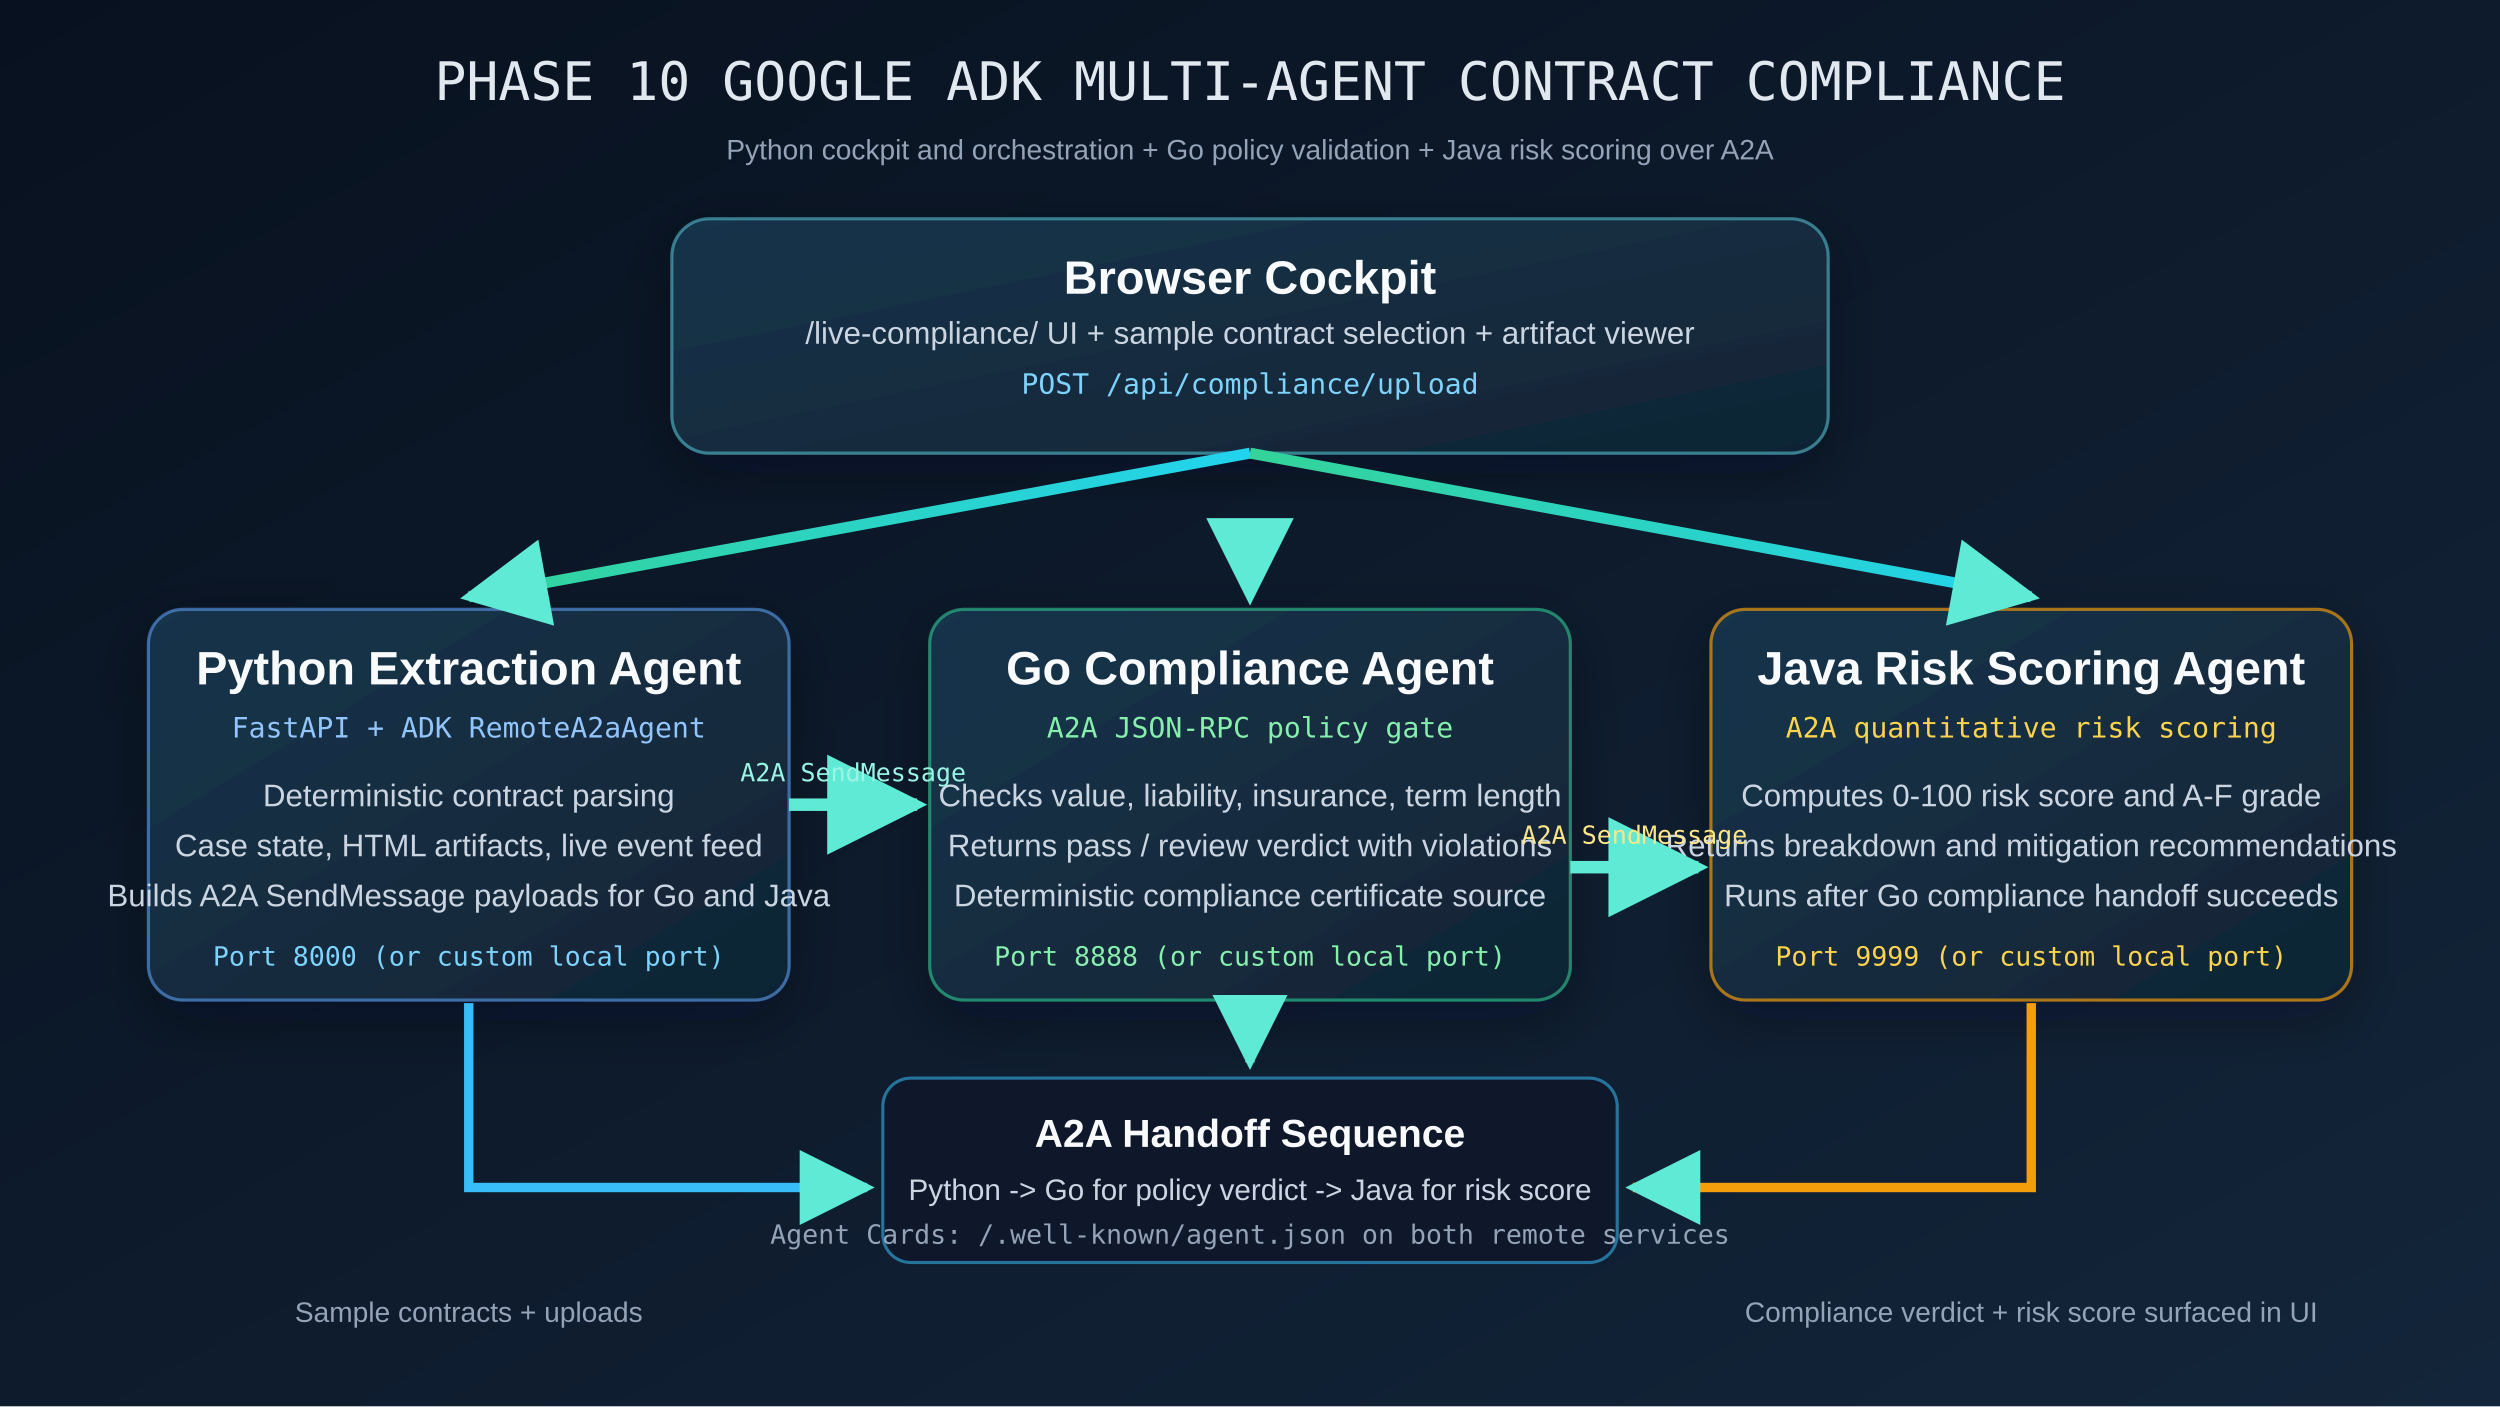
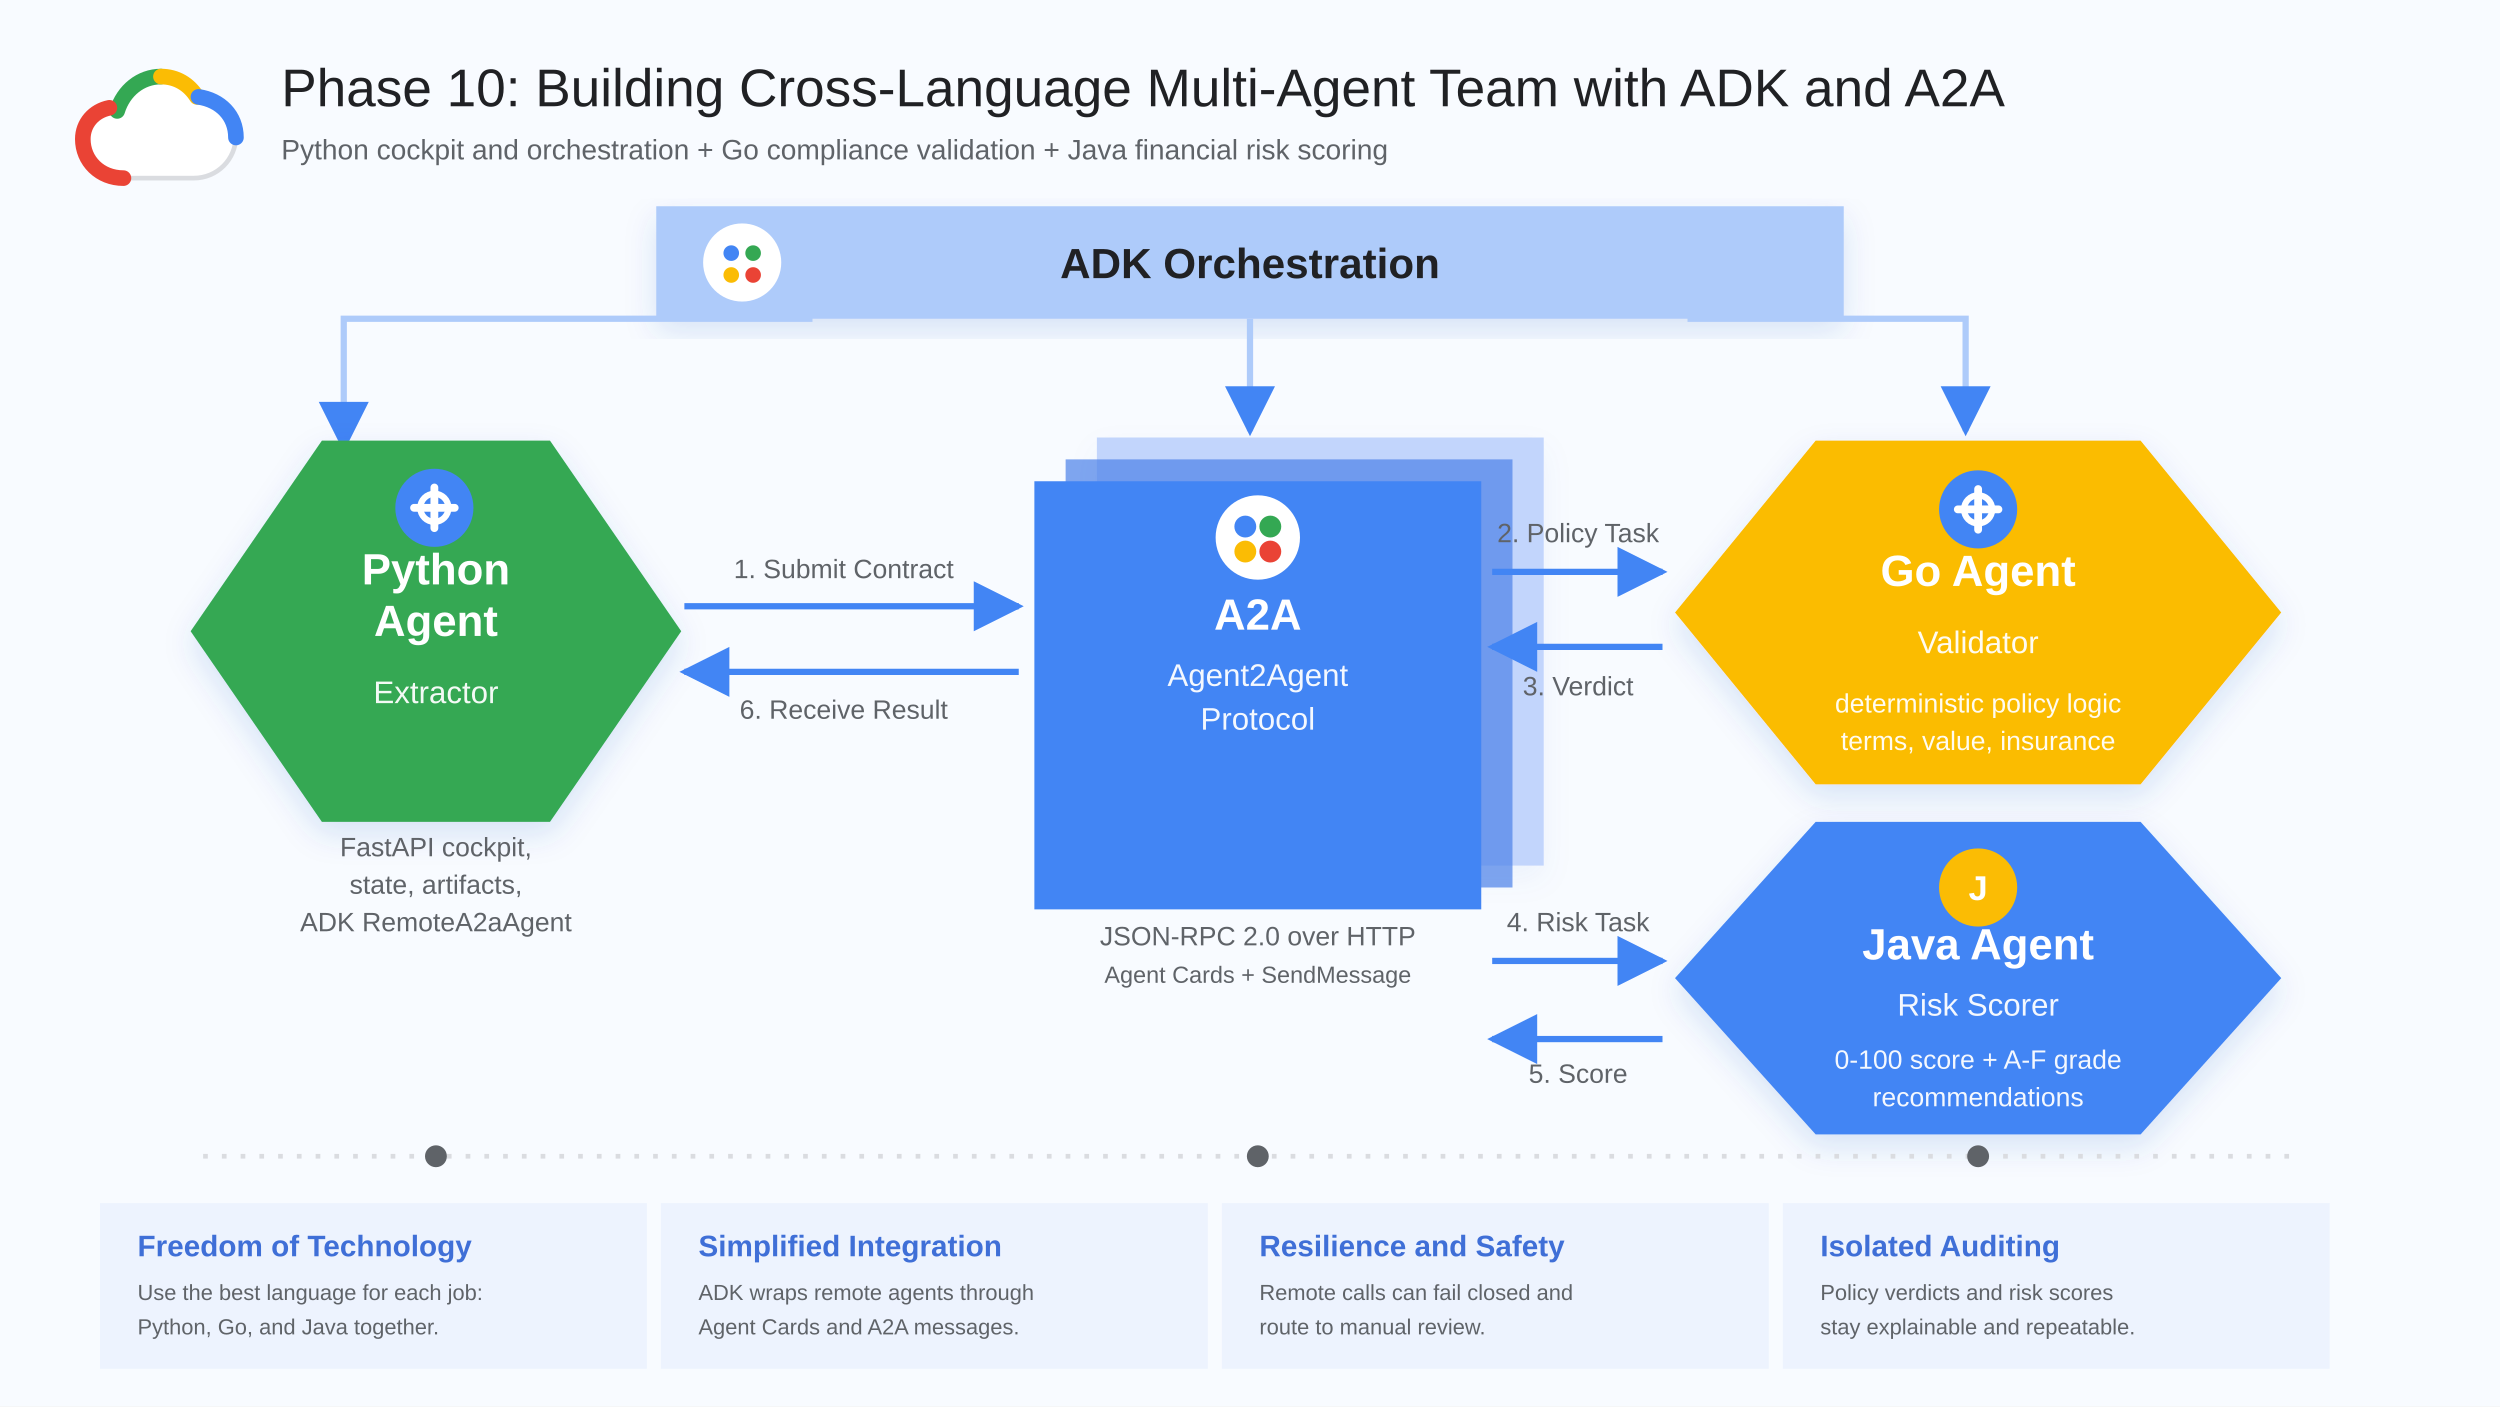
<svg xmlns="http://www.w3.org/2000/svg" width="1600" height="900" viewBox="0 0 1600 900" role="img" aria-labelledby="title desc">
  <defs>
-     <linearGradient id="bg" x1="0" y1="0" x2="1" y2="1">
-       <stop offset="0%" stop-color="#08111f" />
-       <stop offset="100%" stop-color="#13253a" />
-     </linearGradient>
-     <linearGradient id="panel" x1="0" y1="0" x2="1" y2="1">
-       <stop offset="0%" stop-color="#18344c" />
-       <stop offset="100%" stop-color="#102433" />
-     </linearGradient>
-     <linearGradient id="accent" x1="0" y1="0" x2="1" y2="0">
-       <stop offset="0%" stop-color="#34d399" />
-       <stop offset="100%" stop-color="#22d3ee" />
-     </linearGradient>
-     <filter id="shadow" x="-20%" y="-20%" width="140%" height="140%">
-       <feDropShadow dx="0" dy="12" stdDeviation="18" flood-color="#020617" flood-opacity="0.35" />
+     <filter id="softShadow" x="-18%" y="-18%" width="136%" height="136%">
+       <feDropShadow dx="0" dy="8" stdDeviation="10" flood-color="#185abc" flood-opacity="0.14" />
    </filter>
-     <marker id="arrow" viewBox="0 0 10 10" refX="9" refY="5" markerWidth="8" markerHeight="8" orient="auto-start-reverse">
-       <path d="M 0 0 L 10 5 L 0 10 z" fill="#5eead4" />
+     <marker id="arrowBlue" viewBox="0 0 10 10" refX="9" refY="5" markerWidth="8" markerHeight="8" orient="auto-start-reverse">
+       <path d="M 0 0 L 10 5 L 0 10 z" fill="#4285f4" />
    </marker>
+     <marker id="arrowGray" viewBox="0 0 10 10" refX="9" refY="5" markerWidth="7" markerHeight="7" orient="auto-start-reverse">
+       <path d="M 0 0 L 10 5 L 0 10 z" fill="#9aa0a6" />
+     </marker>
+     <style>
+       .title { font: 500 34px Arial, Helvetica, sans-serif; fill: #202124; }
+       .subtitle { font: 400 18px Arial, Helvetica, sans-serif; fill: #5f6368; }
+       .nodeTitle { font: 700 28px Arial, Helvetica, sans-serif; fill: #ffffff; }
+       .nodeSub { font: 500 20px Arial, Helvetica, sans-serif; fill: #ffffff; opacity: 0.94; }
+       .nodeHint { font: 500 17px Arial, Helvetica, sans-serif; fill: #ffffff; opacity: 0.94; }
+       .small { font: 400 17px Arial, Helvetica, sans-serif; fill: #5f6368; }
+       .tiny { font: 500 15px Arial, Helvetica, sans-serif; fill: #5f6368; }
+       .label { font: 500 17px Arial, Helvetica, sans-serif; fill: #5f6368; }
+       .tileTitle { font: 700 19px Arial, Helvetica, sans-serif; fill: #3f6fd7; }
+       .tileText { font: 400 14px Arial, Helvetica, sans-serif; fill: #5f6368; }
+       .mono { font: 600 16px Menlo, Monaco, Consolas, monospace; }
+     </style>
  </defs>
-   <rect width="1600" height="900" fill="url(#bg)" />
-   <text x="800" y="64" fill="#e2e8f0" font-size="34" font-family="Menlo, Monaco, monospace" text-anchor="middle">PHASE 10 GOOGLE ADK MULTI-AGENT CONTRACT COMPLIANCE</text>
-   <text x="800" y="102" fill="#94a3b8" font-size="18" font-family="Arial, Helvetica, sans-serif" text-anchor="middle">Python cockpit and orchestration + Go policy validation + Java risk scoring over A2A</text>
-   <rect x="430" y="140" rx="24" ry="24" width="740" height="150" fill="url(#panel)" stroke="#67e8f9" stroke-opacity="0.45" stroke-width="2" filter="url(#shadow)" />
-   <text x="800" y="188" fill="#f8fafc" font-size="30" font-family="Arial, Helvetica, sans-serif" text-anchor="middle" font-weight="700">Browser Cockpit</text>
-   <text x="800" y="220" fill="#cbd5e1" font-size="20" font-family="Arial, Helvetica, sans-serif" text-anchor="middle">/live-compliance/ UI + sample contract selection + artifact viewer</text>
-   <text x="800" y="252" fill="#7dd3fc" font-size="18" font-family="Menlo, Monaco, monospace" text-anchor="middle">POST /api/compliance/upload</text>
-   <rect x="95" y="390" rx="22" ry="22" width="410" height="250" fill="url(#panel)" stroke="#60a5fa" stroke-opacity="0.55" stroke-width="2" filter="url(#shadow)" />
-   <text x="300" y="438" fill="#f8fafc" font-size="30" font-family="Arial, Helvetica, sans-serif" text-anchor="middle" font-weight="700">Python Extraction Agent</text>
-   <text x="300" y="472" fill="#93c5fd" font-size="18" font-family="Menlo, Monaco, monospace" text-anchor="middle">FastAPI + ADK RemoteA2aAgent</text>
-   <text x="300" y="516" fill="#cbd5e1" font-size="20" font-family="Arial, Helvetica, sans-serif" text-anchor="middle">Deterministic contract parsing</text>
-   <text x="300" y="548" fill="#cbd5e1" font-size="20" font-family="Arial, Helvetica, sans-serif" text-anchor="middle">Case state, HTML artifacts, live event feed</text>
-   <text x="300" y="580" fill="#cbd5e1" font-size="20" font-family="Arial, Helvetica, sans-serif" text-anchor="middle">Builds A2A SendMessage payloads for Go and Java</text>
-   <text x="300" y="618" fill="#7dd3fc" font-size="17" font-family="Menlo, Monaco, monospace" text-anchor="middle">Port 8000 (or custom local port)</text>
-   <rect x="595" y="390" rx="22" ry="22" width="410" height="250" fill="url(#panel)" stroke="#34d399" stroke-opacity="0.55" stroke-width="2" filter="url(#shadow)" />
-   <text x="800" y="438" fill="#f8fafc" font-size="30" font-family="Arial, Helvetica, sans-serif" text-anchor="middle" font-weight="700">Go Compliance Agent</text>
-   <text x="800" y="472" fill="#86efac" font-size="18" font-family="Menlo, Monaco, monospace" text-anchor="middle">A2A JSON-RPC policy gate</text>
-   <text x="800" y="516" fill="#cbd5e1" font-size="20" font-family="Arial, Helvetica, sans-serif" text-anchor="middle">Checks value, liability, insurance, term length</text>
-   <text x="800" y="548" fill="#cbd5e1" font-size="20" font-family="Arial, Helvetica, sans-serif" text-anchor="middle">Returns pass / review verdict with violations</text>
-   <text x="800" y="580" fill="#cbd5e1" font-size="20" font-family="Arial, Helvetica, sans-serif" text-anchor="middle">Deterministic compliance certificate source</text>
-   <text x="800" y="618" fill="#86efac" font-size="17" font-family="Menlo, Monaco, monospace" text-anchor="middle">Port 8888 (or custom local port)</text>
-   <rect x="1095" y="390" rx="22" ry="22" width="410" height="250" fill="url(#panel)" stroke="#f59e0b" stroke-opacity="0.65" stroke-width="2" filter="url(#shadow)" />
-   <text x="1300" y="438" fill="#f8fafc" font-size="30" font-family="Arial, Helvetica, sans-serif" text-anchor="middle" font-weight="700">Java Risk Scoring Agent</text>
-   <text x="1300" y="472" fill="#fcd34d" font-size="18" font-family="Menlo, Monaco, monospace" text-anchor="middle">A2A quantitative risk scoring</text>
-   <text x="1300" y="516" fill="#cbd5e1" font-size="20" font-family="Arial, Helvetica, sans-serif" text-anchor="middle">Computes 0-100 risk score and A-F grade</text>
-   <text x="1300" y="548" fill="#cbd5e1" font-size="20" font-family="Arial, Helvetica, sans-serif" text-anchor="middle">Returns breakdown and mitigation recommendations</text>
-   <text x="1300" y="580" fill="#cbd5e1" font-size="20" font-family="Arial, Helvetica, sans-serif" text-anchor="middle">Runs after Go compliance handoff succeeds</text>
-   <text x="1300" y="618" fill="#fcd34d" font-size="17" font-family="Menlo, Monaco, monospace" text-anchor="middle">Port 9999 (or custom local port)</text>
-   <rect x="565" y="690" rx="18" ry="18" width="470" height="118" fill="#0f172a" stroke="#38bdf8" stroke-opacity="0.55" stroke-width="2" />
-   <text x="800" y="734" fill="#f8fafc" font-size="25" font-family="Arial, Helvetica, sans-serif" text-anchor="middle" font-weight="700">A2A Handoff Sequence</text>
-   <text x="800" y="768" fill="#cbd5e1" font-size="19" font-family="Arial, Helvetica, sans-serif" text-anchor="middle">Python -&gt; Go for policy verdict -&gt; Java for risk score</text>
-   <text x="800" y="796" fill="#94a3b8" font-size="17" font-family="Menlo, Monaco, monospace" text-anchor="middle">Agent Cards: /.well-known/agent.json on both remote services</text>
-   <path d="M 800 290 L 300 382" stroke="url(#accent)" stroke-width="7" fill="none" marker-end="url(#arrow)" />
-   <path d="M 800 290 L 800 382" stroke="url(#accent)" stroke-width="7" fill="none" marker-end="url(#arrow)" />
-   <path d="M 800 290 L 1300 382" stroke="url(#accent)" stroke-width="7" fill="none" marker-end="url(#arrow)" />
-   <path d="M 505 515 L 587 515" stroke="#5eead4" stroke-width="8" fill="none" marker-end="url(#arrow)" />
-   <path d="M 1005 555 L 1087 555" stroke="#5eead4" stroke-width="8" fill="none" marker-end="url(#arrow)" />
-   <path d="M 300 642 L 300 760 L 555 760" stroke="#38bdf8" stroke-width="6" fill="none" marker-end="url(#arrow)" />
-   <path d="M 800 642 L 800 680" stroke="#34d399" stroke-width="6" fill="none" marker-end="url(#arrow)" />
-   <path d="M 1300 642 L 1300 760 L 1045 760" stroke="#f59e0b" stroke-width="6" fill="none" marker-end="url(#arrow)" />
-   <text x="546" y="500" fill="#99f6e4" font-size="16" font-family="Menlo, Monaco, monospace" text-anchor="middle">A2A SendMessage</text>
-   <text x="1046" y="540" fill="#fde68a" font-size="16" font-family="Menlo, Monaco, monospace" text-anchor="middle">A2A SendMessage</text>
-   <text x="300" y="846" fill="#94a3b8" font-size="18" font-family="Arial, Helvetica, sans-serif" text-anchor="middle">Sample contracts + uploads</text>
-   <text x="1300" y="846" fill="#94a3b8" font-size="18" font-family="Arial, Helvetica, sans-serif" text-anchor="middle">Compliance verdict + risk score surfaced in UI</text>
+   <rect width="1600" height="900" fill="#ffffff" />
+   <rect x="0" y="0" width="1600" height="900" fill="#f8fbff" />
+   <g transform="translate(52 36)">
+     <path d="M 24 34 C 26 21 37 12 50 12 C 60 12 69 17 74 25 C 88 26 99 37 99 51 C 99 66 87 78 72 78 L 26 78 C 12 78 1 67 1 53 C 1 41 10 31 24 34 Z" fill="#ffffff" stroke="#dadce0" stroke-width="3" />
+     <path d="M 23 35 C 27 22 38 13 51 13" fill="none" stroke="#34a853" stroke-width="10" stroke-linecap="round" />
+     <path d="M 51 13 C 61 13 69 18 74 26" fill="none" stroke="#fbbc04" stroke-width="10" stroke-linecap="round" />
+     <path d="M 75 26 C 89 28 99 38 99 52" fill="none" stroke="#4285f4" stroke-width="10" stroke-linecap="round" />
+     <path d="M 27 78 C 12 78 1 67 1 53 C 1 43 8 35 18 33" fill="none" stroke="#ea4335" stroke-width="10" stroke-linecap="round" />
+   </g>
+   <text x="180" y="68" class="title">Phase 10: Building Cross-Language Multi-Agent Team with ADK and A2A</text>
+   <text x="180" y="102" class="subtitle">Python cockpit and orchestration + Go compliance validation + Java financial risk scoring</text>
+   <rect x="420" y="132" width="760" height="72" rx="0" fill="#aecbfa" filter="url(#softShadow)" />
+   <circle cx="475" cy="168" r="25" fill="#ffffff" />
+   <circle cx="468" cy="162" r="5" fill="#4285f4" />
+   <circle cx="482" cy="162" r="5" fill="#34a853" />
+   <circle cx="468" cy="176" r="5" fill="#fbbc04" />
+   <circle cx="482" cy="176" r="5" fill="#ea4335" />
+   <text x="800" y="178" font-family="Arial, Helvetica, sans-serif" font-size="27" font-weight="600" text-anchor="middle" fill="#202124">ADK Orchestration</text>
+   <path d="M 520 204 L 220 204 L 220 286" stroke="#aecbfa" stroke-width="4" fill="none" marker-end="url(#arrowBlue)" />
+   <path d="M 800 204 L 800 276" stroke="#aecbfa" stroke-width="4" fill="none" marker-end="url(#arrowBlue)" />
+   <path d="M 1080 204 L 1258 204 L 1258 276" stroke="#aecbfa" stroke-width="4" fill="none" marker-end="url(#arrowBlue)" />
+   <polygon points="206,282 352,282 436,404 352,526 206,526 122,404" fill="#34a853" filter="url(#softShadow)" />
+   <circle cx="278" cy="325" r="25" fill="#4285f4" />
+   <path d="M 278 312 L 278 338 M 265 325 L 291 325" stroke="#ffffff" stroke-width="5" stroke-linecap="round" />
+   <circle cx="278" cy="325" r="9" fill="none" stroke="#ffffff" stroke-width="4" />
+   <text x="279" y="374" class="nodeTitle" text-anchor="middle">Python</text>
+   <text x="279" y="407" class="nodeTitle" text-anchor="middle">Agent</text>
+   <text x="279" y="450" class="nodeSub" text-anchor="middle">Extractor</text>
+   <text x="279" y="548" class="small" text-anchor="middle">FastAPI cockpit,</text>
+   <text x="279" y="572" class="small" text-anchor="middle">state, artifacts,</text>
+   <text x="279" y="596" class="small" text-anchor="middle">ADK RemoteA2aAgent</text>
+   <rect x="702" y="280" width="286" height="274" fill="#5f8ff6" opacity="0.35" filter="url(#softShadow)" />
+   <rect x="682" y="294" width="286" height="274" fill="#4f83e9" opacity="0.72" />
+   <rect x="662" y="308" width="286" height="274" fill="#4285f4" />
+   <circle cx="805" cy="344" r="27" fill="#ffffff" />
+   <circle cx="797" cy="337" r="7" fill="#4285f4" />
+   <circle cx="813" cy="337" r="7" fill="#34a853" />
+   <circle cx="797" cy="353" r="7" fill="#fbbc04" />
+   <circle cx="813" cy="353" r="7" fill="#ea4335" />
+   <text x="805" y="403" class="nodeTitle" text-anchor="middle">A2A</text>
+   <text x="805" y="439" class="nodeSub" text-anchor="middle">Agent2Agent</text>
+   <text x="805" y="467" class="nodeSub" text-anchor="middle">Protocol</text>
+   <text x="805" y="605" class="small" text-anchor="middle">JSON-RPC 2.0 over HTTP</text>
+   <text x="805" y="629" class="tiny" text-anchor="middle">Agent Cards + SendMessage</text>
+   <polygon points="1162,282 1370,282 1460,392 1370,502 1162,502 1072,392" fill="#fbbc04" filter="url(#softShadow)" />
+   <circle cx="1266" cy="326" r="25" fill="#4285f4" />
+   <path d="M 1266 313 L 1266 339 M 1253 326 L 1279 326" stroke="#ffffff" stroke-width="5" stroke-linecap="round" />
+   <circle cx="1266" cy="326" r="9" fill="none" stroke="#ffffff" stroke-width="4" />
+   <text x="1266" y="375" class="nodeTitle" text-anchor="middle">Go Agent</text>
+   <text x="1266" y="418" class="nodeSub" text-anchor="middle">Validator</text>
+   <text x="1266" y="456" class="nodeHint" text-anchor="middle">deterministic policy logic</text>
+   <text x="1266" y="480" class="nodeHint" text-anchor="middle">terms, value, insurance</text>
+   <polygon points="1162,526 1370,526 1460,626 1370,726 1162,726 1072,626" fill="#4285f4" filter="url(#softShadow)" />
+   <circle cx="1266" cy="568" r="25" fill="#fbbc04" />
+   <text x="1266" y="576" font-family="Arial, Helvetica, sans-serif" font-size="22" font-weight="800" text-anchor="middle" fill="#ffffff">J</text>
+   <text x="1266" y="614" class="nodeTitle" text-anchor="middle">Java Agent</text>
+   <text x="1266" y="650" class="nodeSub" text-anchor="middle">Risk Scorer</text>
+   <text x="1266" y="684" class="nodeHint" text-anchor="middle">0-100 score + A-F grade</text>
+   <text x="1266" y="708" class="nodeHint" text-anchor="middle">recommendations</text>
+   <path d="M 438 388 L 652 388" stroke="#4285f4" stroke-width="4" fill="none" marker-end="url(#arrowBlue)" />
+   <text x="540" y="370" class="label" text-anchor="middle">1. Submit Contract</text>
+   <path d="M 652 430 L 438 430" stroke="#4285f4" stroke-width="4" fill="none" marker-end="url(#arrowBlue)" />
+   <text x="540" y="460" class="label" text-anchor="middle">6. Receive Result</text>
+   <path d="M 955 366 L 1064 366" stroke="#4285f4" stroke-width="4" fill="none" marker-end="url(#arrowBlue)" />
+   <text x="1010" y="347" class="label" text-anchor="middle">2. Policy Task</text>
+   <path d="M 1064 414 L 955 414" stroke="#4285f4" stroke-width="4" fill="none" marker-end="url(#arrowBlue)" />
+   <text x="1010" y="445" class="label" text-anchor="middle">3. Verdict</text>
+   <path d="M 955 615 L 1064 615" stroke="#4285f4" stroke-width="4" fill="none" marker-end="url(#arrowBlue)" />
+   <text x="1010" y="596" class="label" text-anchor="middle">4. Risk Task</text>
+   <path d="M 1064 665 L 955 665" stroke="#4285f4" stroke-width="4" fill="none" marker-end="url(#arrowBlue)" />
+   <text x="1010" y="693" class="label" text-anchor="middle">5. Score</text>
+   <line x1="130" y1="740" x2="1470" y2="740" stroke="#dadce0" stroke-width="3" stroke-dasharray="3 9" />
+   <circle cx="279" cy="740" r="7" fill="#5f6368" />
+   <circle cx="805" cy="740" r="7" fill="#5f6368" />
+   <circle cx="1266" cy="740" r="7" fill="#5f6368" />
+   <g transform="translate(64 770)">
+     <rect x="0" y="0" width="350" height="106" fill="#edf3fe" />
+     <text x="24" y="34" class="tileTitle">Freedom of Technology</text>
+     <text x="24" y="62" class="tileText">Use the best language for each job:</text>
+     <text x="24" y="84" class="tileText">Python, Go, and Java together.</text>
+   </g>
+   <g transform="translate(423 770)">
+     <rect x="0" y="0" width="350" height="106" fill="#edf3fe" />
+     <text x="24" y="34" class="tileTitle">Simplified Integration</text>
+     <text x="24" y="62" class="tileText">ADK wraps remote agents through</text>
+     <text x="24" y="84" class="tileText">Agent Cards and A2A messages.</text>
+   </g>
+   <g transform="translate(782 770)">
+     <rect x="0" y="0" width="350" height="106" fill="#edf3fe" />
+     <text x="24" y="34" class="tileTitle">Resilience and Safety</text>
+     <text x="24" y="62" class="tileText">Remote calls can fail closed and</text>
+     <text x="24" y="84" class="tileText">route to manual review.</text>
+   </g>
+   <g transform="translate(1141 770)">
+     <rect x="0" y="0" width="350" height="106" fill="#edf3fe" />
+     <text x="24" y="34" class="tileTitle">Isolated Auditing</text>
+     <text x="24" y="62" class="tileText">Policy verdicts and risk scores</text>
+     <text x="24" y="84" class="tileText">stay explainable and repeatable.</text>
+   </g>
</svg>
